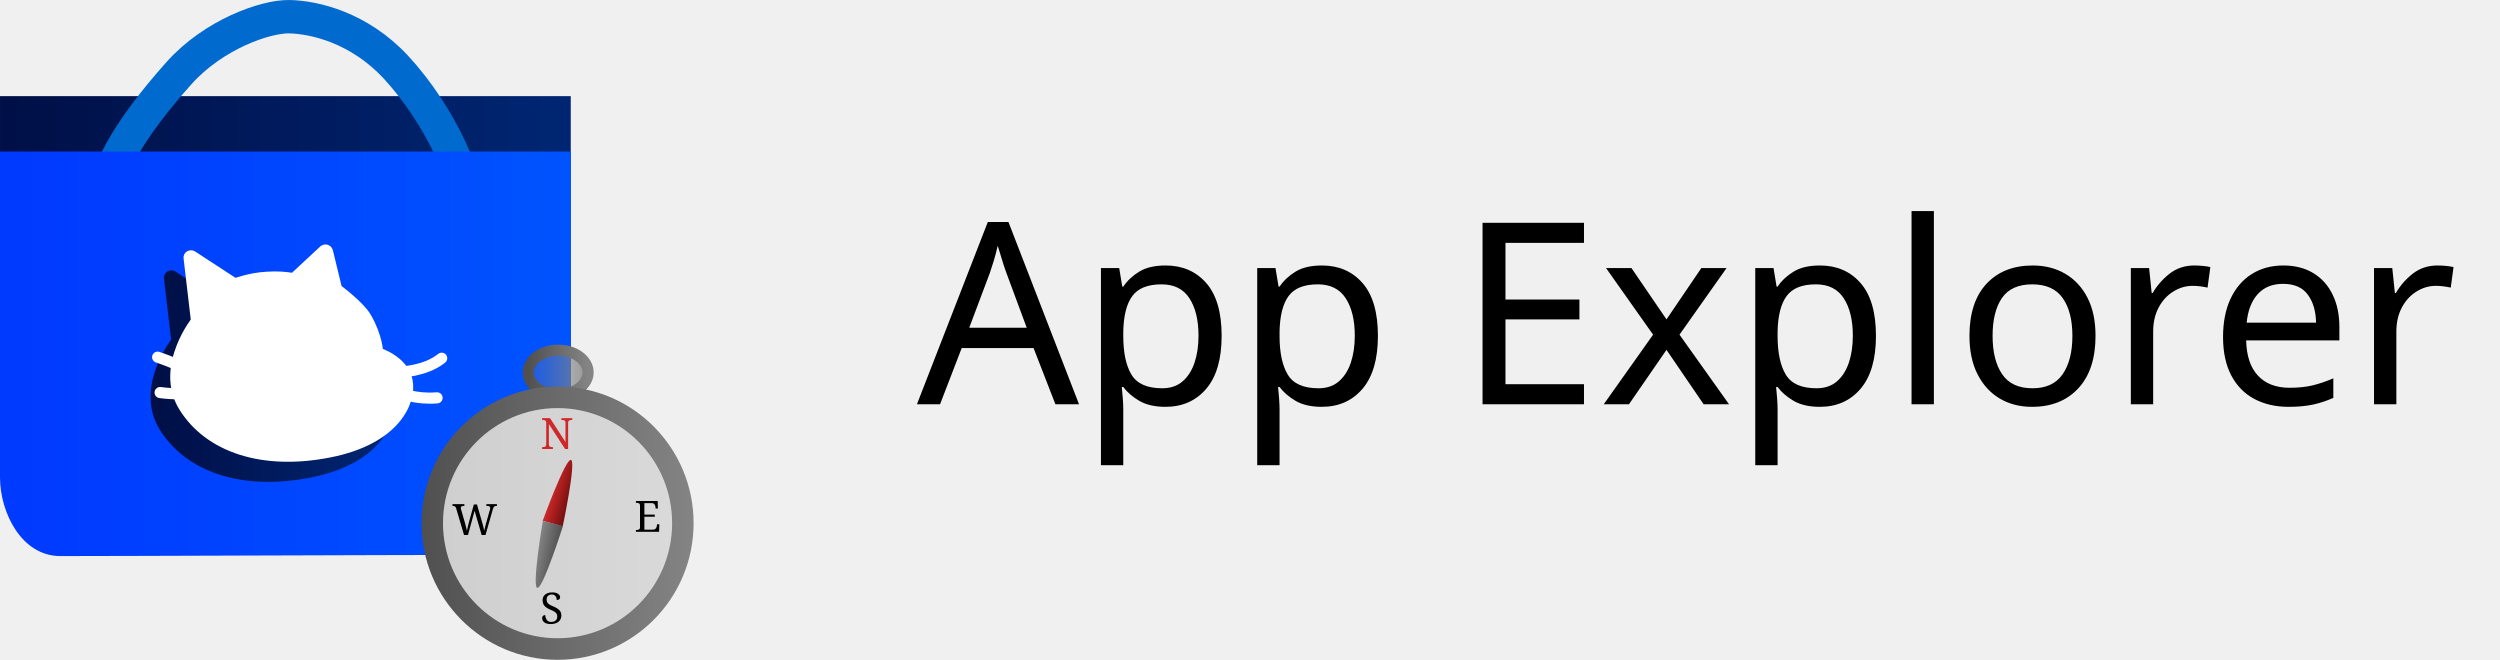
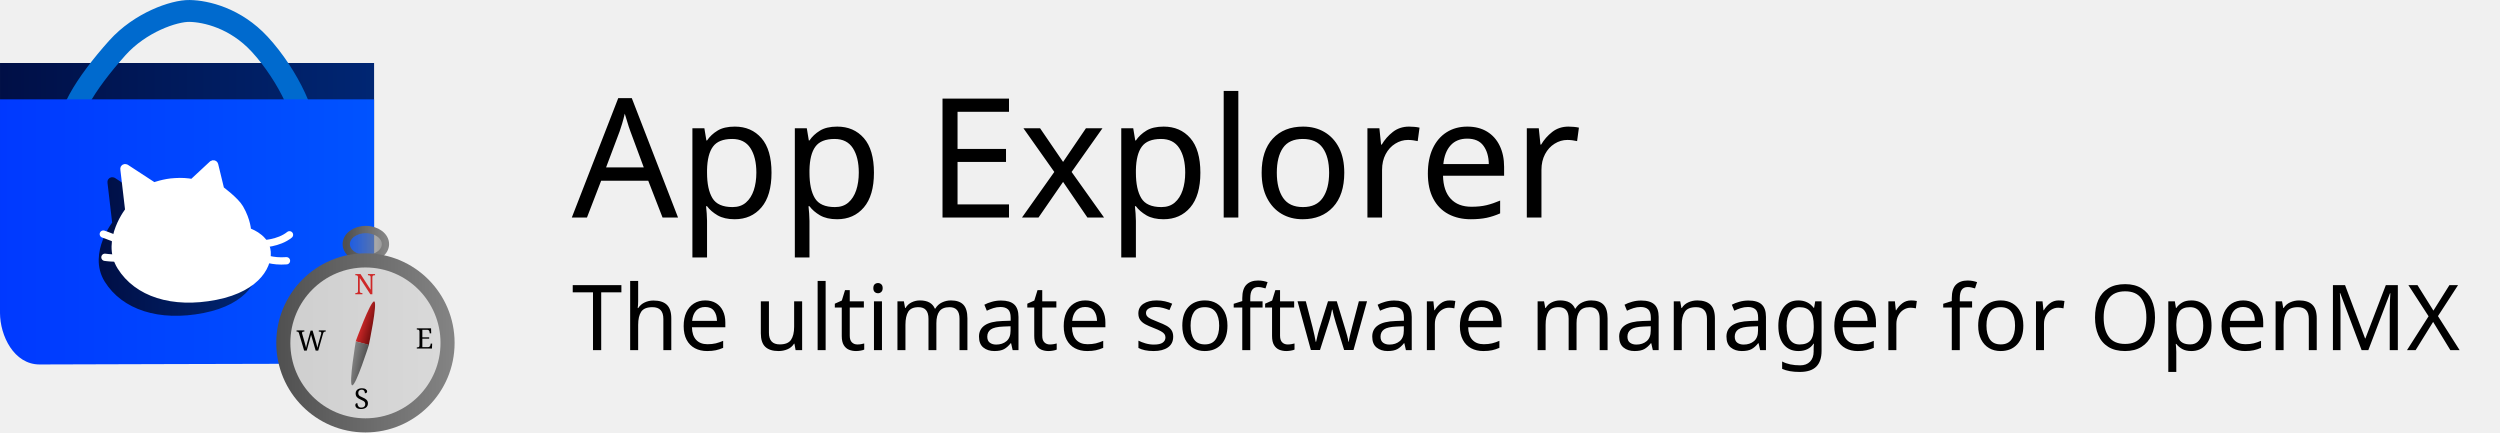
- <svg xmlns="http://www.w3.org/2000/svg" version="1.1" width="112.339" height="29.648" viewBox="0,0,112.339,29.648">
+ <svg xmlns="http://www.w3.org/2000/svg" version="1.1" width="171.4" height="29.648" viewBox="0,0,171.4,29.648">
  <defs>
-     <linearGradient x1="224.57" y1="179.484" x2="250.217" y2="179.484" gradientUnits="userSpaceOnUse" id="color-1">
+     <linearGradient x1="186.07" y1="179.984" x2="211.717" y2="179.984" gradientUnits="userSpaceOnUse" id="color-1">
      <stop offset="0" stop-color="#000f46" />
      <stop offset="1" stop-color="#002673" />
    </linearGradient>
-     <linearGradient x1="224.57" y1="181.127" x2="250.217" y2="181.127" gradientUnits="userSpaceOnUse" id="color-2">
+     <linearGradient x1="186.07" y1="181.627" x2="211.717" y2="181.627" gradientUnits="userSpaceOnUse" id="color-2">
      <stop offset="0" stop-color="#0039ff" />
      <stop offset="1" stop-color="#0053ff" />
    </linearGradient>
-     <linearGradient x1="231.588" y1="182.025" x2="242.007" y2="182.025" gradientUnits="userSpaceOnUse" id="color-3">
+     <linearGradient x1="193.088" y1="182.525" x2="203.507" y2="182.525" gradientUnits="userSpaceOnUse" id="color-3">
      <stop offset="0" stop-color="#000f46" />
      <stop offset="1" stop-color="#002673" />
    </linearGradient>
-     <linearGradient x1="231.588" y1="182.025" x2="242.007" y2="182.025" gradientUnits="userSpaceOnUse" id="color-4">
+     <linearGradient x1="193.088" y1="182.525" x2="203.507" y2="182.525" gradientUnits="userSpaceOnUse" id="color-4">
      <stop offset="0" stop-color="#000f46" />
      <stop offset="1" stop-color="#002673" />
    </linearGradient>
-     <linearGradient x1="247.611" y1="181.991" x2="251.694" y2="181.991" gradientUnits="userSpaceOnUse" id="color-5">
+     <linearGradient x1="209.111" y1="182.491" x2="213.194" y2="182.491" gradientUnits="userSpaceOnUse" id="color-5">
      <stop offset="0" stop-color="#848484" stop-opacity="0" />
      <stop offset="1" stop-color="#848484" />
    </linearGradient>
-     <linearGradient x1="248.309" y1="181.991" x2="250.996" y2="181.991" gradientUnits="userSpaceOnUse" id="color-6">
+     <linearGradient x1="209.809" y1="182.491" x2="212.496" y2="182.491" gradientUnits="userSpaceOnUse" id="color-6">
      <stop offset="0" stop-color="#505050" />
      <stop offset="1" stop-color="#848484" />
    </linearGradient>
-     <linearGradient x1="243.511" y1="188.765" x2="255.737" y2="188.765" gradientUnits="userSpaceOnUse" id="color-7">
+     <linearGradient x1="205.011" y1="189.265" x2="217.237" y2="189.265" gradientUnits="userSpaceOnUse" id="color-7">
      <stop offset="0" stop-color="#505050" />
      <stop offset="1" stop-color="#848484" />
    </linearGradient>
-     <linearGradient x1="244.476" y1="188.765" x2="254.772" y2="188.765" gradientUnits="userSpaceOnUse" id="color-8">
+     <linearGradient x1="205.976" y1="189.265" x2="216.272" y2="189.265" gradientUnits="userSpaceOnUse" id="color-8">
      <stop offset="0" stop-color="#cfcfcf" />
      <stop offset="1" stop-color="#d9d9d9" />
    </linearGradient>
-     <linearGradient x1="248.957" y1="188.657" x2="249.855" y2="188.914" gradientUnits="userSpaceOnUse" id="color-9">
+     <linearGradient x1="210.457" y1="189.157" x2="211.355" y2="189.414" gradientUnits="userSpaceOnUse" id="color-9">
      <stop offset="0" stop-color="#cf2828" />
      <stop offset="1" stop-color="#700e0e" />
    </linearGradient>
-     <linearGradient x1="249.579" y1="190.321" x2="248.664" y2="190.136" gradientUnits="userSpaceOnUse" id="color-10">
+     <linearGradient x1="211.079" y1="190.821" x2="210.164" y2="190.636" gradientUnits="userSpaceOnUse" id="color-10">
      <stop offset="0" stop-color="#505050" />
      <stop offset="1" stop-color="#848484" />
    </linearGradient>
  </defs>
-   <g transform="translate(-224.5696,-165.2563)">
+   <g transform="translate(-186.0696,-165.7563)">
    <g stroke-miterlimit="10">
-       <text transform="translate(265.7725,183.4216) scale(0.28546,0.28546)" font-size="40" xml:space="preserve" fill="#000000" fill-rule="nonzero" stroke="none" stroke-width="1" stroke-linecap="butt" stroke-linejoin="miter" font-family="&quot;Microsoft YaHei&quot;, &quot;微软雅黑&quot;, STXihei, &quot;华文细黑&quot;" font-weight="normal" text-anchor="start">
+       <text transform="translate(225.2725,180.6716) scale(0.28546,0.28546)" font-size="40" xml:space="preserve" fill="#000000" fill-rule="nonzero" stroke="none" stroke-width="1" stroke-linecap="butt" stroke-linejoin="miter" font-family="&quot;Microsoft YaHei&quot;, &quot;微软雅黑&quot;, STXihei, &quot;华文细黑&quot;" font-weight="normal" text-anchor="start">
        <tspan x="0" dy="0">App Explorer</tspan>
      </text>
-       <path d="M224.57,186.278c0,-3.358 0,-16.702 0,-16.702h25.647c0,0 0,13.752 0,17.024c0,1.325 -1.683,2.792 -3.253,2.792c-2.979,0 -13.355,0 -18.876,0c-2.116,0 -3.518,-1.664 -3.518,-3.114z" fill="url(#color-1)" fill-rule="nonzero" stroke="none" stroke-width="0" stroke-linecap="butt" stroke-linejoin="miter" />
-       <path d="M229.469,174.611c-0.583,-1.163 0.957,-3.627 3.144,-6.07c1.564,-1.747 3.891,-2.552 4.95,-2.534c1.121,0.019 3.144,0.482 4.804,2.275c1.972,2.129 3.525,5.454 2.986,6.483" fill="none" fill-rule="nonzero" stroke="#006ace" stroke-width="1.5" stroke-linecap="round" stroke-linejoin="miter" />
-       <path d="M224.57,186.707c0,-3.2 0,-14.642 0,-14.642h25.647c0,0 0,12.163 0,15.232c0,1.323 -1.103,2.893 -2.824,2.893c-5.163,0 -16.908,0.054 -20.109,0.054c-1.761,0 -2.714,-1.976 -2.714,-3.537z" fill="url(#color-2)" fill-rule="nonzero" stroke="none" stroke-width="0" stroke-linecap="butt" stroke-linejoin="miter" />
-       <path d="M238.258,177.409c0.048,-0.032 0.127,-0.016 0.143,0.048l0.413,1.701c0,0 1.017,0.747 1.319,1.272c0.509,0.874 0.525,1.589 0.525,1.589c0,0 1.129,0.334 1.319,1.24c0.191,0.906 -0.509,2.623 -3.497,3.211c-2.988,0.588 -5.388,-0.223 -6.517,-2.035c-1.129,-1.812 0.652,-3.974 0.556,-3.847l-0.334,-2.845c-0.016,-0.064 0.064,-0.111 0.127,-0.079l1.923,1.256c0,0 0.715,-0.27 1.462,-0.302c0.445,-0.032 0.827,-0 1.192,0.064z" fill="url(#color-3)" fill-rule="evenodd" stroke="url(#color-4)" stroke-width="0.5" stroke-linecap="butt" stroke-linejoin="miter" />
-       <path d="M250.996,181.991c0,0.552 -0.602,0.999 -1.344,0.999c-0.742,0 -1.344,-0.447 -1.344,-0.999c0,-0.552 0.602,-0.999 1.344,-0.999c0.742,0 1.344,0.447 1.344,0.999z" fill="url(#color-5)" fill-rule="nonzero" stroke="url(#color-6)" stroke-width="0.5" stroke-linecap="butt" stroke-linejoin="miter" />
+       <path d="M186.07,186.778c0,-3.358 0,-16.702 0,-16.702h25.647c0,0 0,13.752 0,17.024c0,1.325 -1.683,2.792 -3.253,2.792c-2.979,0 -13.355,0 -18.876,0c-2.116,0 -3.518,-1.664 -3.518,-3.114z" fill="url(#color-1)" fill-rule="nonzero" stroke="none" stroke-width="0" stroke-linecap="butt" stroke-linejoin="miter" />
+       <path d="M190.969,175.111c-0.583,-1.163 0.957,-3.627 3.144,-6.07c1.564,-1.747 3.891,-2.552 4.95,-2.534c1.121,0.019 3.144,0.482 4.804,2.275c1.972,2.129 3.525,5.454 2.986,6.483" fill="none" fill-rule="nonzero" stroke="#006ace" stroke-width="1.5" stroke-linecap="round" stroke-linejoin="miter" />
+       <path d="M186.07,187.207c0,-3.2 0,-14.642 0,-14.642h25.647c0,0 0,12.163 0,15.232c0,1.323 -1.103,2.893 -2.824,2.893c-5.163,0 -16.908,0.054 -20.109,0.054c-1.761,0 -2.714,-1.976 -2.714,-3.537z" fill="url(#color-2)" fill-rule="nonzero" stroke="none" stroke-width="0" stroke-linecap="butt" stroke-linejoin="miter" />
+       <path d="M199.758,177.909c0.048,-0.032 0.127,-0.016 0.143,0.048l0.413,1.701c0,0 1.017,0.747 1.319,1.272c0.509,0.874 0.525,1.589 0.525,1.589c0,0 1.129,0.334 1.319,1.24c0.191,0.906 -0.509,2.623 -3.497,3.211c-2.988,0.588 -5.388,-0.223 -6.517,-2.035c-1.129,-1.812 0.652,-3.974 0.556,-3.847l-0.334,-2.845c-0.016,-0.064 0.064,-0.111 0.127,-0.079l1.923,1.256c0,0 0.715,-0.27 1.462,-0.302c0.445,-0.032 0.827,-0 1.192,0.064z" fill="url(#color-3)" fill-rule="evenodd" stroke="url(#color-4)" stroke-width="0.5" stroke-linecap="butt" stroke-linejoin="miter" />
+       <path d="M212.496,182.491c0,0.552 -0.602,0.999 -1.344,0.999c-0.742,0 -1.344,-0.447 -1.344,-0.999c0,-0.552 0.602,-0.999 1.344,-0.999c0.742,0 1.344,0.447 1.344,0.999z" fill="url(#color-5)" fill-rule="nonzero" stroke="url(#color-6)" stroke-width="0.5" stroke-linecap="butt" stroke-linejoin="miter" />
      <g fill="#ffffff" fill-rule="evenodd" stroke="#ffffff" stroke-width="0.5">
-         <path d="M239.14,176.506c0.048,-0.032 0.127,-0.016 0.143,0.048l0.413,1.701c0,0 1.017,0.747 1.319,1.272c0.509,0.874 0.525,1.589 0.525,1.589c0,0 1.129,0.334 1.319,1.24c0.191,0.906 -0.509,2.623 -3.497,3.211c-2.988,0.588 -5.388,-0.223 -6.517,-2.035c-1.129,-1.812 0.652,-3.974 0.556,-3.847l-0.334,-2.845c-0.016,-0.064 0.064,-0.111 0.127,-0.079l1.923,1.256c0,0 0.715,-0.27 1.462,-0.302c0.445,-0.032 0.827,-0 1.192,0.064z" stroke-linecap="butt" stroke-linejoin="miter" />
-         <path d="M241.492,181.179c0,0 1.097,0.286 1.287,1.192c0.191,0.906 -0.572,2.543 -3.529,3.115c-3.847,0.795 -5.674,-1.494 -4.609,-3.179c1.065,-1.701 2.893,-0.254 4.228,-0.35c1.144,-0.079 1.272,-1.081 2.623,-0.779z" stroke-linecap="butt" stroke-linejoin="miter" />
-         <path d="M236.485,182.88c0,-0.064 0.064,-0.111 0.127,-0.095c0.302,0.111 1.16,0.366 2.114,0.429c0.858,0.048 1.367,0 1.605,-0.048c0.079,-0.016 0.143,0.064 0.111,0.143c-0.143,0.429 -0.747,1.621 -2.416,1.526c-1.446,-0.159 -1.589,-1.176 -1.542,-1.955z" stroke-linecap="round" stroke-linejoin="round" />
-         <path d="M244.417,181.354c-0.747,0.604 -1.891,0.62 -1.891,0.62" stroke-linecap="round" stroke-linejoin="round" />
-         <path d="M244.21,183.134c-1.001,0.079 -1.621,-0.223 -1.621,-0.223" stroke-linecap="round" stroke-linejoin="round" />
-         <path d="M238.806,181.545c0.334,0 0.683,0.032 0.699,0.143c0.016,0.223 -0.223,0.668 -0.477,0.683c-0.286,0.032 -0.954,-0.366 -0.954,-0.62c-0.016,-0.191 0.413,-0.207 0.731,-0.207z" stroke-linecap="round" stroke-linejoin="round" />
-         <path d="M231.653,181.306c0,0 1.367,0.445 1.923,0.938" stroke-linecap="round" stroke-linejoin="round" />
-         <path d="M233.624,182.801c-0.683,0.27 -1.86,0.095 -1.86,0.095" stroke-linecap="round" stroke-linejoin="round" />
+         <path d="M200.64,177.006c0.048,-0.032 0.127,-0.016 0.143,0.048l0.413,1.701c0,0 1.017,0.747 1.319,1.272c0.509,0.874 0.525,1.589 0.525,1.589c0,0 1.129,0.334 1.319,1.24c0.191,0.906 -0.509,2.623 -3.497,3.211c-2.988,0.588 -5.388,-0.223 -6.517,-2.035c-1.129,-1.812 0.652,-3.974 0.556,-3.847l-0.334,-2.845c-0.016,-0.064 0.064,-0.111 0.127,-0.079l1.923,1.256c0,0 0.715,-0.27 1.462,-0.302c0.445,-0.032 0.827,-0 1.192,0.064z" stroke-linecap="butt" stroke-linejoin="miter" />
+         <path d="M202.992,181.679c0,0 1.097,0.286 1.287,1.192c0.191,0.906 -0.572,2.543 -3.529,3.115c-3.847,0.795 -5.674,-1.494 -4.609,-3.179c1.065,-1.701 2.893,-0.254 4.228,-0.35c1.144,-0.079 1.272,-1.081 2.623,-0.779z" stroke-linecap="butt" stroke-linejoin="miter" />
+         <path d="M197.985,183.38c0,-0.064 0.064,-0.111 0.127,-0.095c0.302,0.111 1.16,0.366 2.114,0.429c0.858,0.048 1.367,0 1.605,-0.048c0.079,-0.016 0.143,0.064 0.111,0.143c-0.143,0.429 -0.747,1.621 -2.416,1.526c-1.446,-0.159 -1.589,-1.176 -1.542,-1.955z" stroke-linecap="round" stroke-linejoin="round" />
+         <path d="M205.917,181.854c-0.747,0.604 -1.891,0.62 -1.891,0.62" stroke-linecap="round" stroke-linejoin="round" />
+         <path d="M205.71,183.634c-1.001,0.079 -1.621,-0.223 -1.621,-0.223" stroke-linecap="round" stroke-linejoin="round" />
+         <path d="M200.306,182.045c0.334,0 0.683,0.032 0.699,0.143c0.016,0.223 -0.223,0.668 -0.477,0.683c-0.286,0.032 -0.954,-0.366 -0.954,-0.62c-0.016,-0.191 0.413,-0.207 0.731,-0.207z" stroke-linecap="round" stroke-linejoin="round" />
+         <path d="M193.153,181.806c0,0 1.367,0.445 1.923,0.938" stroke-linecap="round" stroke-linejoin="round" />
+         <path d="M195.124,183.301c-0.683,0.27 -1.86,0.095 -1.86,0.095" stroke-linecap="round" stroke-linejoin="round" />
        <g>
-           <path d="M240.681,179.685c0.461,0.715 0.477,1.526 0.032,1.812c-0.445,0.286 -1.176,-0.048 -1.653,-0.763c-0.461,-0.715 -0.477,-1.526 -0.032,-1.812c0.445,-0.302 1.192,0.048 1.653,0.763z" stroke-linecap="round" stroke-linejoin="round" />
-           <path d="M240.618,180.591c0,0.175 -0.127,0.318 -0.286,0.318c-0.159,0 -0.286,-0.143 -0.286,-0.318c0,-0.175 0.127,-0.318 0.286,-0.318c0.159,0 0.286,0.143 0.286,0.318" stroke-linecap="butt" stroke-linejoin="miter" />
+           <path d="M202.181,180.185c0.461,0.715 0.477,1.526 0.032,1.812c-0.445,0.286 -1.176,-0.048 -1.653,-0.763c-0.461,-0.715 -0.477,-1.526 -0.032,-1.812c0.445,-0.302 1.192,0.048 1.653,0.763z" stroke-linecap="round" stroke-linejoin="round" />
+           <path d="M202.118,181.091c0,0.175 -0.127,0.318 -0.286,0.318c-0.159,0 -0.286,-0.143 -0.286,-0.318c0,-0.175 0.127,-0.318 0.286,-0.318c0.159,0 0.286,0.143 0.286,0.318" stroke-linecap="butt" stroke-linejoin="miter" />
        </g>
        <g>
-           <path d="M236.74,180.13c0.477,0.699 0.445,1.558 0.016,1.86c-0.525,0.302 -1.224,0.079 -1.701,-0.62c-0.493,-0.699 -0.525,-1.605 -0.032,-1.955c0.493,-0.366 1.24,0.016 1.717,0.715z" stroke-linecap="round" stroke-linejoin="round" />
-           <path d="M236.644,181.052c0,0.175 -0.127,0.318 -0.286,0.318c-0.159,0 -0.286,-0.143 -0.286,-0.318c0,-0.175 0.127,-0.318 0.286,-0.318c0.159,0.016 0.286,0.143 0.286,0.318" stroke-linecap="butt" stroke-linejoin="miter" />
+           <path d="M198.24,180.63c0.477,0.699 0.445,1.558 0.016,1.86c-0.525,0.302 -1.224,0.079 -1.701,-0.62c-0.493,-0.699 -0.525,-1.605 -0.032,-1.955c0.493,-0.366 1.24,0.016 1.717,0.715z" stroke-linecap="round" stroke-linejoin="round" />
+           <path d="M198.144,181.552c0,0.175 -0.127,0.318 -0.286,0.318c-0.159,0 -0.286,-0.143 -0.286,-0.318c0,-0.175 0.127,-0.318 0.286,-0.318c0.159,0.016 0.286,0.143 0.286,0.318" stroke-linecap="butt" stroke-linejoin="miter" />
        </g>
      </g>
-       <path d="M255.737,188.765c0,3.391 -2.737,6.14 -6.113,6.14c-3.376,0 -6.113,-2.749 -6.113,-6.14c0,-3.391 2.737,-6.14 6.113,-6.14c3.376,0 6.113,2.749 6.113,6.14z" fill="url(#color-7)" fill-rule="nonzero" stroke="none" stroke-width="0" stroke-linecap="butt" stroke-linejoin="miter" />
-       <path d="M254.772,188.765c0,2.856 -2.305,5.171 -5.148,5.171c-2.843,0 -5.148,-2.315 -5.148,-5.171c0,-2.856 2.305,-5.171 5.148,-5.171c2.843,0 5.148,2.315 5.148,5.171z" fill="url(#color-8)" fill-rule="nonzero" stroke="none" stroke-width="0" stroke-linecap="butt" stroke-linejoin="miter" />
-       <text transform="translate(248.8566,185.4311) scale(0.04851,0.04851)" font-size="40" xml:space="preserve" fill="#ce2828" fill-rule="nonzero" stroke="none" stroke-width="1" stroke-linecap="butt" stroke-linejoin="miter" font-family="Serif" font-weight="normal" text-anchor="start">
+       <path d="M217.237,189.265c0,3.391 -2.737,6.14 -6.113,6.14c-3.376,0 -6.113,-2.749 -6.113,-6.14c0,-3.391 2.737,-6.14 6.113,-6.14c3.376,0 6.113,2.749 6.113,6.14z" fill="url(#color-7)" fill-rule="nonzero" stroke="none" stroke-width="0" stroke-linecap="butt" stroke-linejoin="miter" />
+       <path d="M216.272,189.265c0,2.856 -2.305,5.171 -5.148,5.171c-2.843,0 -5.148,-2.315 -5.148,-5.171c0,-2.856 2.305,-5.171 5.148,-5.171c2.843,0 5.148,2.315 5.148,5.171z" fill="url(#color-8)" fill-rule="nonzero" stroke="none" stroke-width="0" stroke-linecap="butt" stroke-linejoin="miter" />
+       <text transform="translate(210.3566,185.9311) scale(0.04851,0.04851)" font-size="40" xml:space="preserve" fill="#ce2828" fill-rule="nonzero" stroke="none" stroke-width="1" stroke-linecap="butt" stroke-linejoin="miter" font-family="Serif" font-weight="normal" text-anchor="start">
        <tspan x="0" dy="0">N</tspan>
      </text>
-       <text transform="translate(248.8376,193.2791) scale(0.04851,0.04851)" font-size="40" xml:space="preserve" fill="#000000" fill-rule="nonzero" stroke="none" stroke-width="1" stroke-linecap="butt" stroke-linejoin="miter" font-family="Serif" font-weight="normal" text-anchor="start">
+       <text transform="translate(210.3376,193.7791) scale(0.04851,0.04851)" font-size="40" xml:space="preserve" fill="#000000" fill-rule="nonzero" stroke="none" stroke-width="1" stroke-linecap="butt" stroke-linejoin="miter" font-family="Serif" font-weight="normal" text-anchor="start">
        <tspan x="0" dy="0">S</tspan>
      </text>
-       <text transform="translate(244.8851,189.2958) scale(0.04851,0.04851)" font-size="40" xml:space="preserve" fill="#000000" fill-rule="nonzero" stroke="none" stroke-width="1" stroke-linecap="butt" stroke-linejoin="miter" font-family="Serif" font-weight="normal" text-anchor="start">
+       <text transform="translate(206.3851,189.7958) scale(0.04851,0.04851)" font-size="40" xml:space="preserve" fill="#000000" fill-rule="nonzero" stroke="none" stroke-width="1" stroke-linecap="butt" stroke-linejoin="miter" font-family="Serif" font-weight="normal" text-anchor="start">
        <tspan x="0" dy="0">W</tspan>
      </text>
-       <text transform="translate(253.0711,189.1539) scale(0.04851,0.04851)" font-size="40" xml:space="preserve" fill="#000000" fill-rule="nonzero" stroke="none" stroke-width="1" stroke-linecap="butt" stroke-linejoin="miter" font-family="Serif" font-weight="normal" text-anchor="start">
+       <text transform="translate(214.5711,189.6539) scale(0.04851,0.04851)" font-size="40" xml:space="preserve" fill="#000000" fill-rule="nonzero" stroke="none" stroke-width="1" stroke-linecap="butt" stroke-linejoin="miter" font-family="Serif" font-weight="normal" text-anchor="start">
        <tspan x="0" dy="0">E</tspan>
      </text>
-       <path d="M249.855,188.914l-0.898,-0.257c0,0 1.022,-2.806 1.269,-2.735c0.248,0.071 -0.372,2.992 -0.372,2.992z" fill="url(#color-9)" fill-rule="nonzero" stroke="none" stroke-width="0" stroke-linecap="butt" stroke-linejoin="miter" />
-       <path d="M248.961,188.669l0.907,0.22c0,0 -0.906,2.846 -1.156,2.785c-0.251,-0.061 0.249,-3.005 0.249,-3.005z" fill="url(#color-10)" fill-rule="nonzero" stroke="none" stroke-width="0" stroke-linecap="butt" stroke-linejoin="miter" />
+       <path d="M211.355,189.414l-0.898,-0.257c0,0 1.022,-2.806 1.269,-2.735c0.248,0.071 -0.372,2.992 -0.372,2.992z" fill="url(#color-9)" fill-rule="nonzero" stroke="none" stroke-width="0" stroke-linecap="butt" stroke-linejoin="miter" />
+       <path d="M210.461,189.169l0.907,0.22c0,0 -0.906,2.846 -1.156,2.785c-0.251,-0.061 0.249,-3.005 0.249,-3.005z" fill="url(#color-10)" fill-rule="nonzero" stroke="none" stroke-width="0" stroke-linecap="butt" stroke-linejoin="miter" />
+       <text transform="translate(225.2725,189.7606) scale(0.15599,0.15599)" font-size="40" xml:space="preserve" fill="#000000" fill-rule="nonzero" stroke="none" stroke-width="1" stroke-linecap="butt" stroke-linejoin="miter" font-family="&quot;Microsoft YaHei&quot;, &quot;微软雅黑&quot;, STXihei, &quot;华文细黑&quot;" font-weight="normal" text-anchor="start">
+         <tspan x="0" dy="0">The ultimate software manager for OpenMX</tspan>
+       </text>
    </g>
  </g>
</svg>
